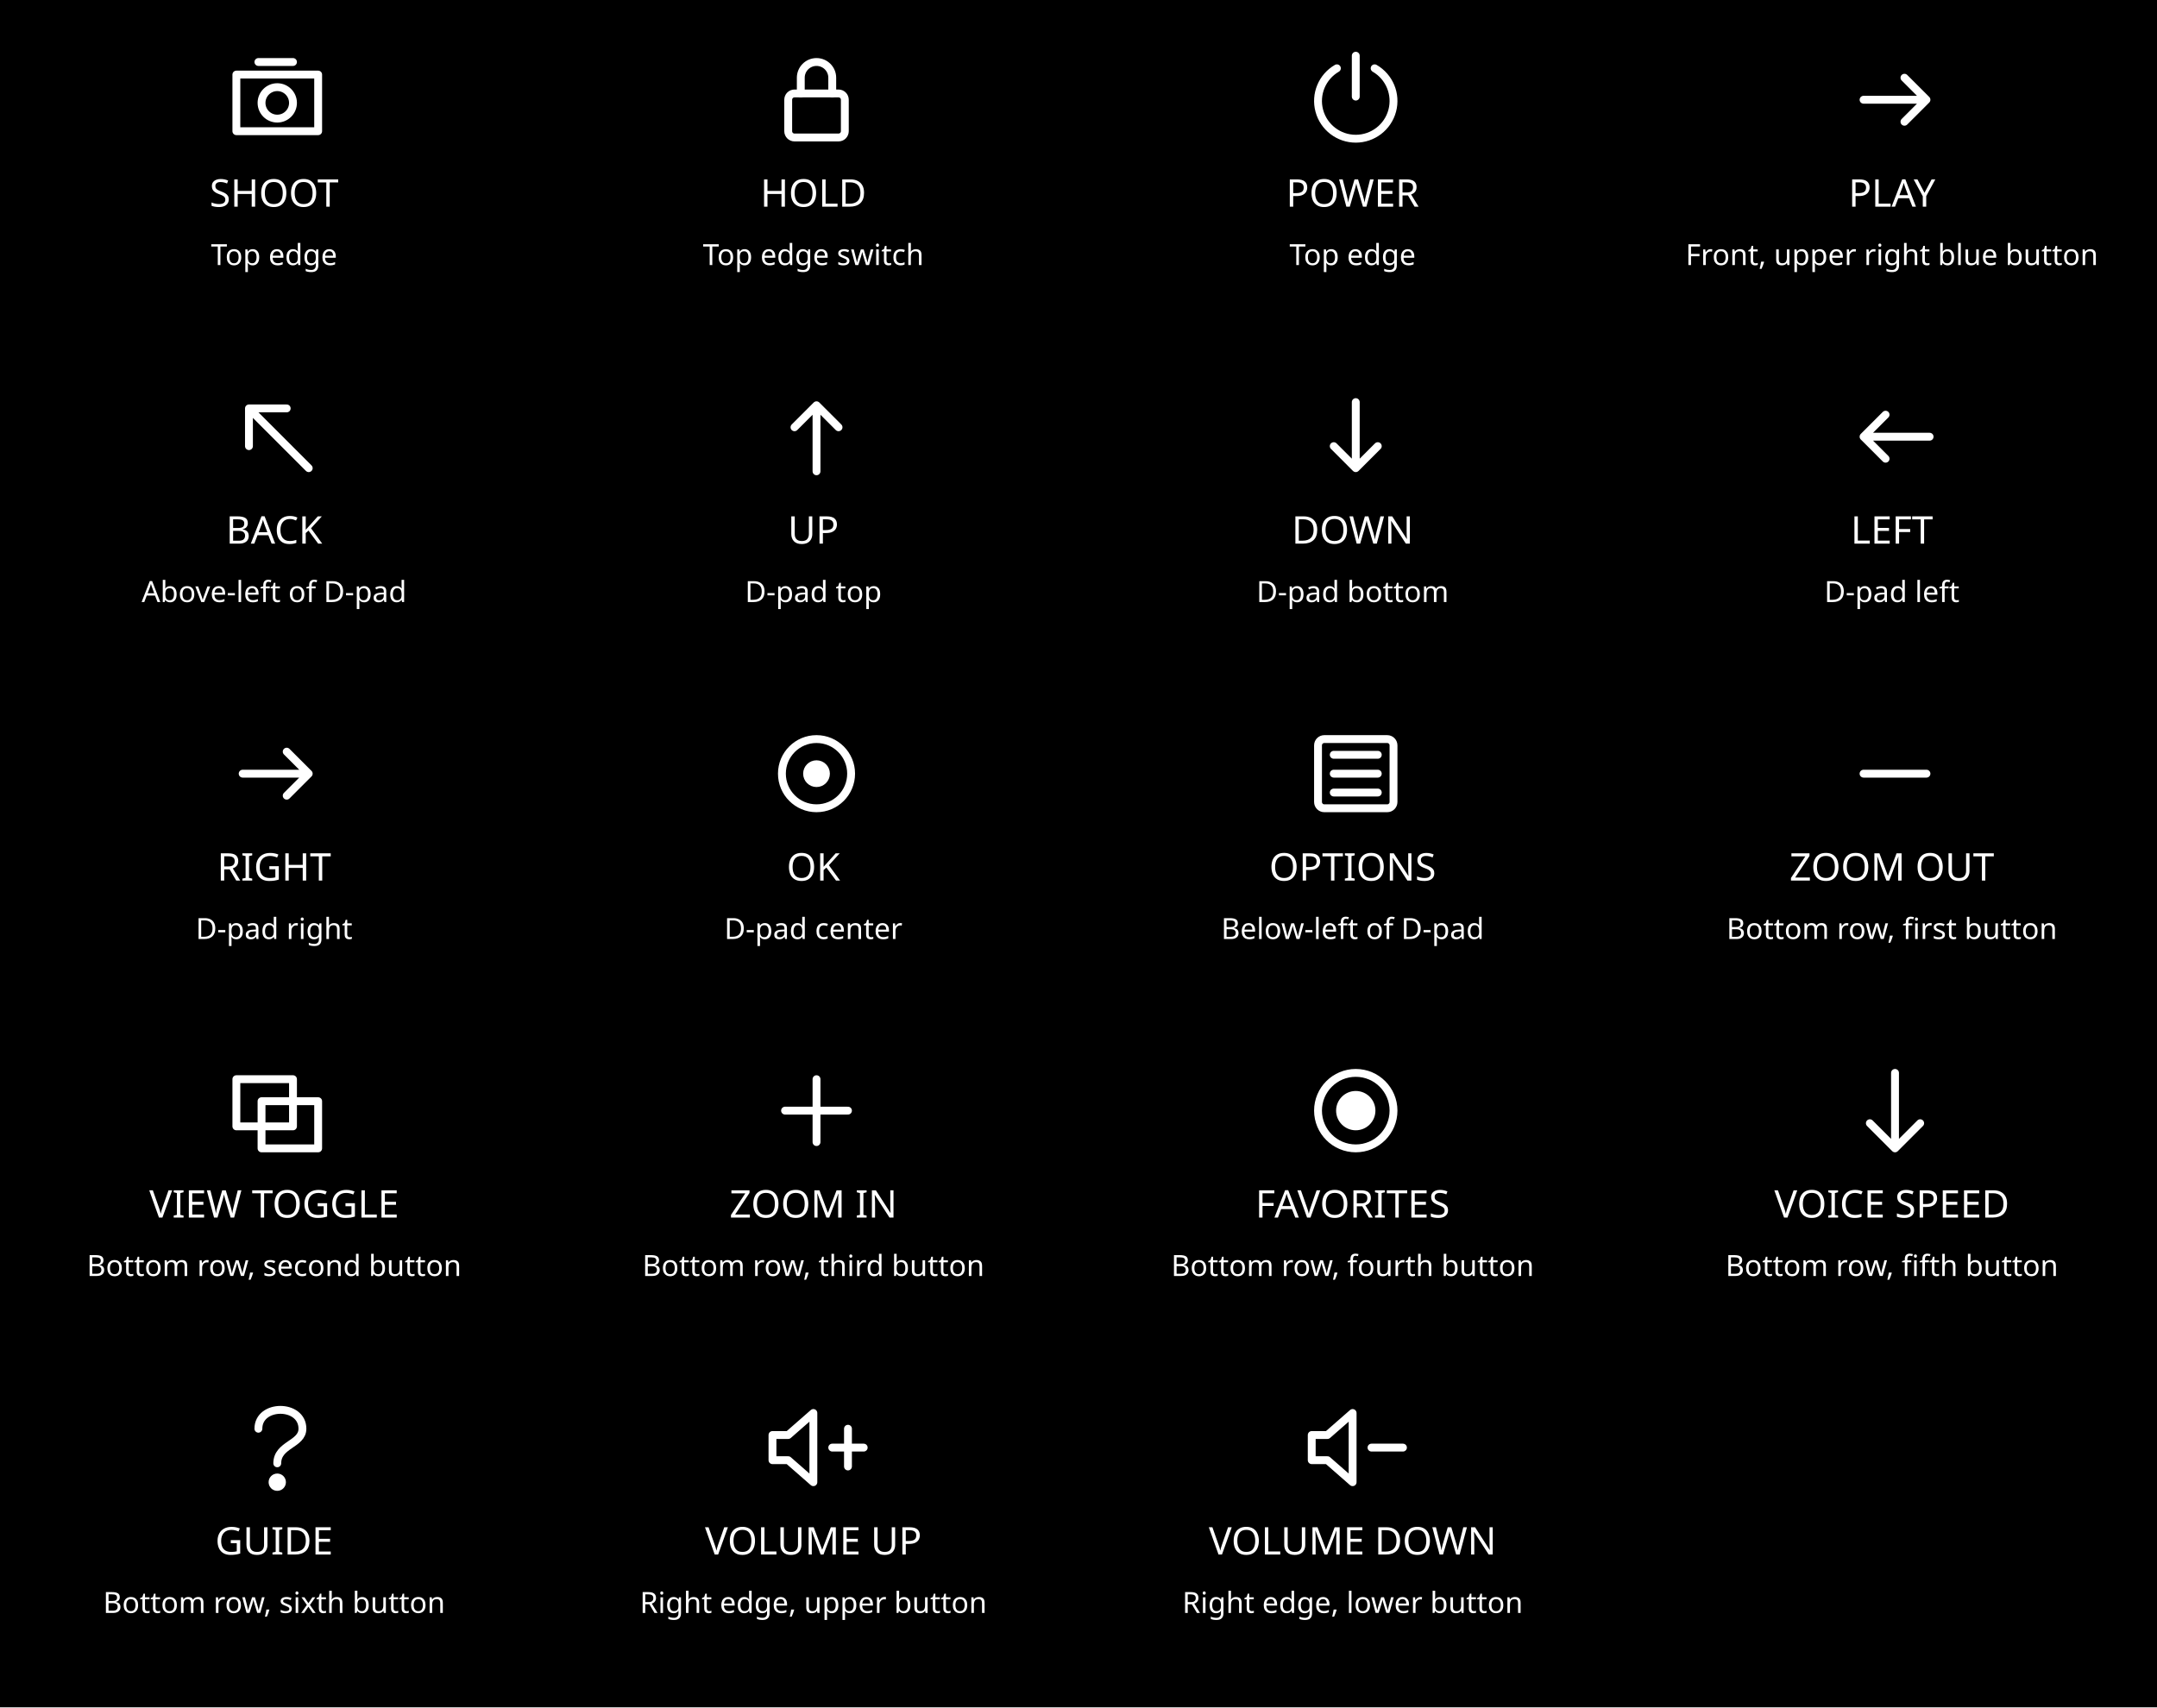
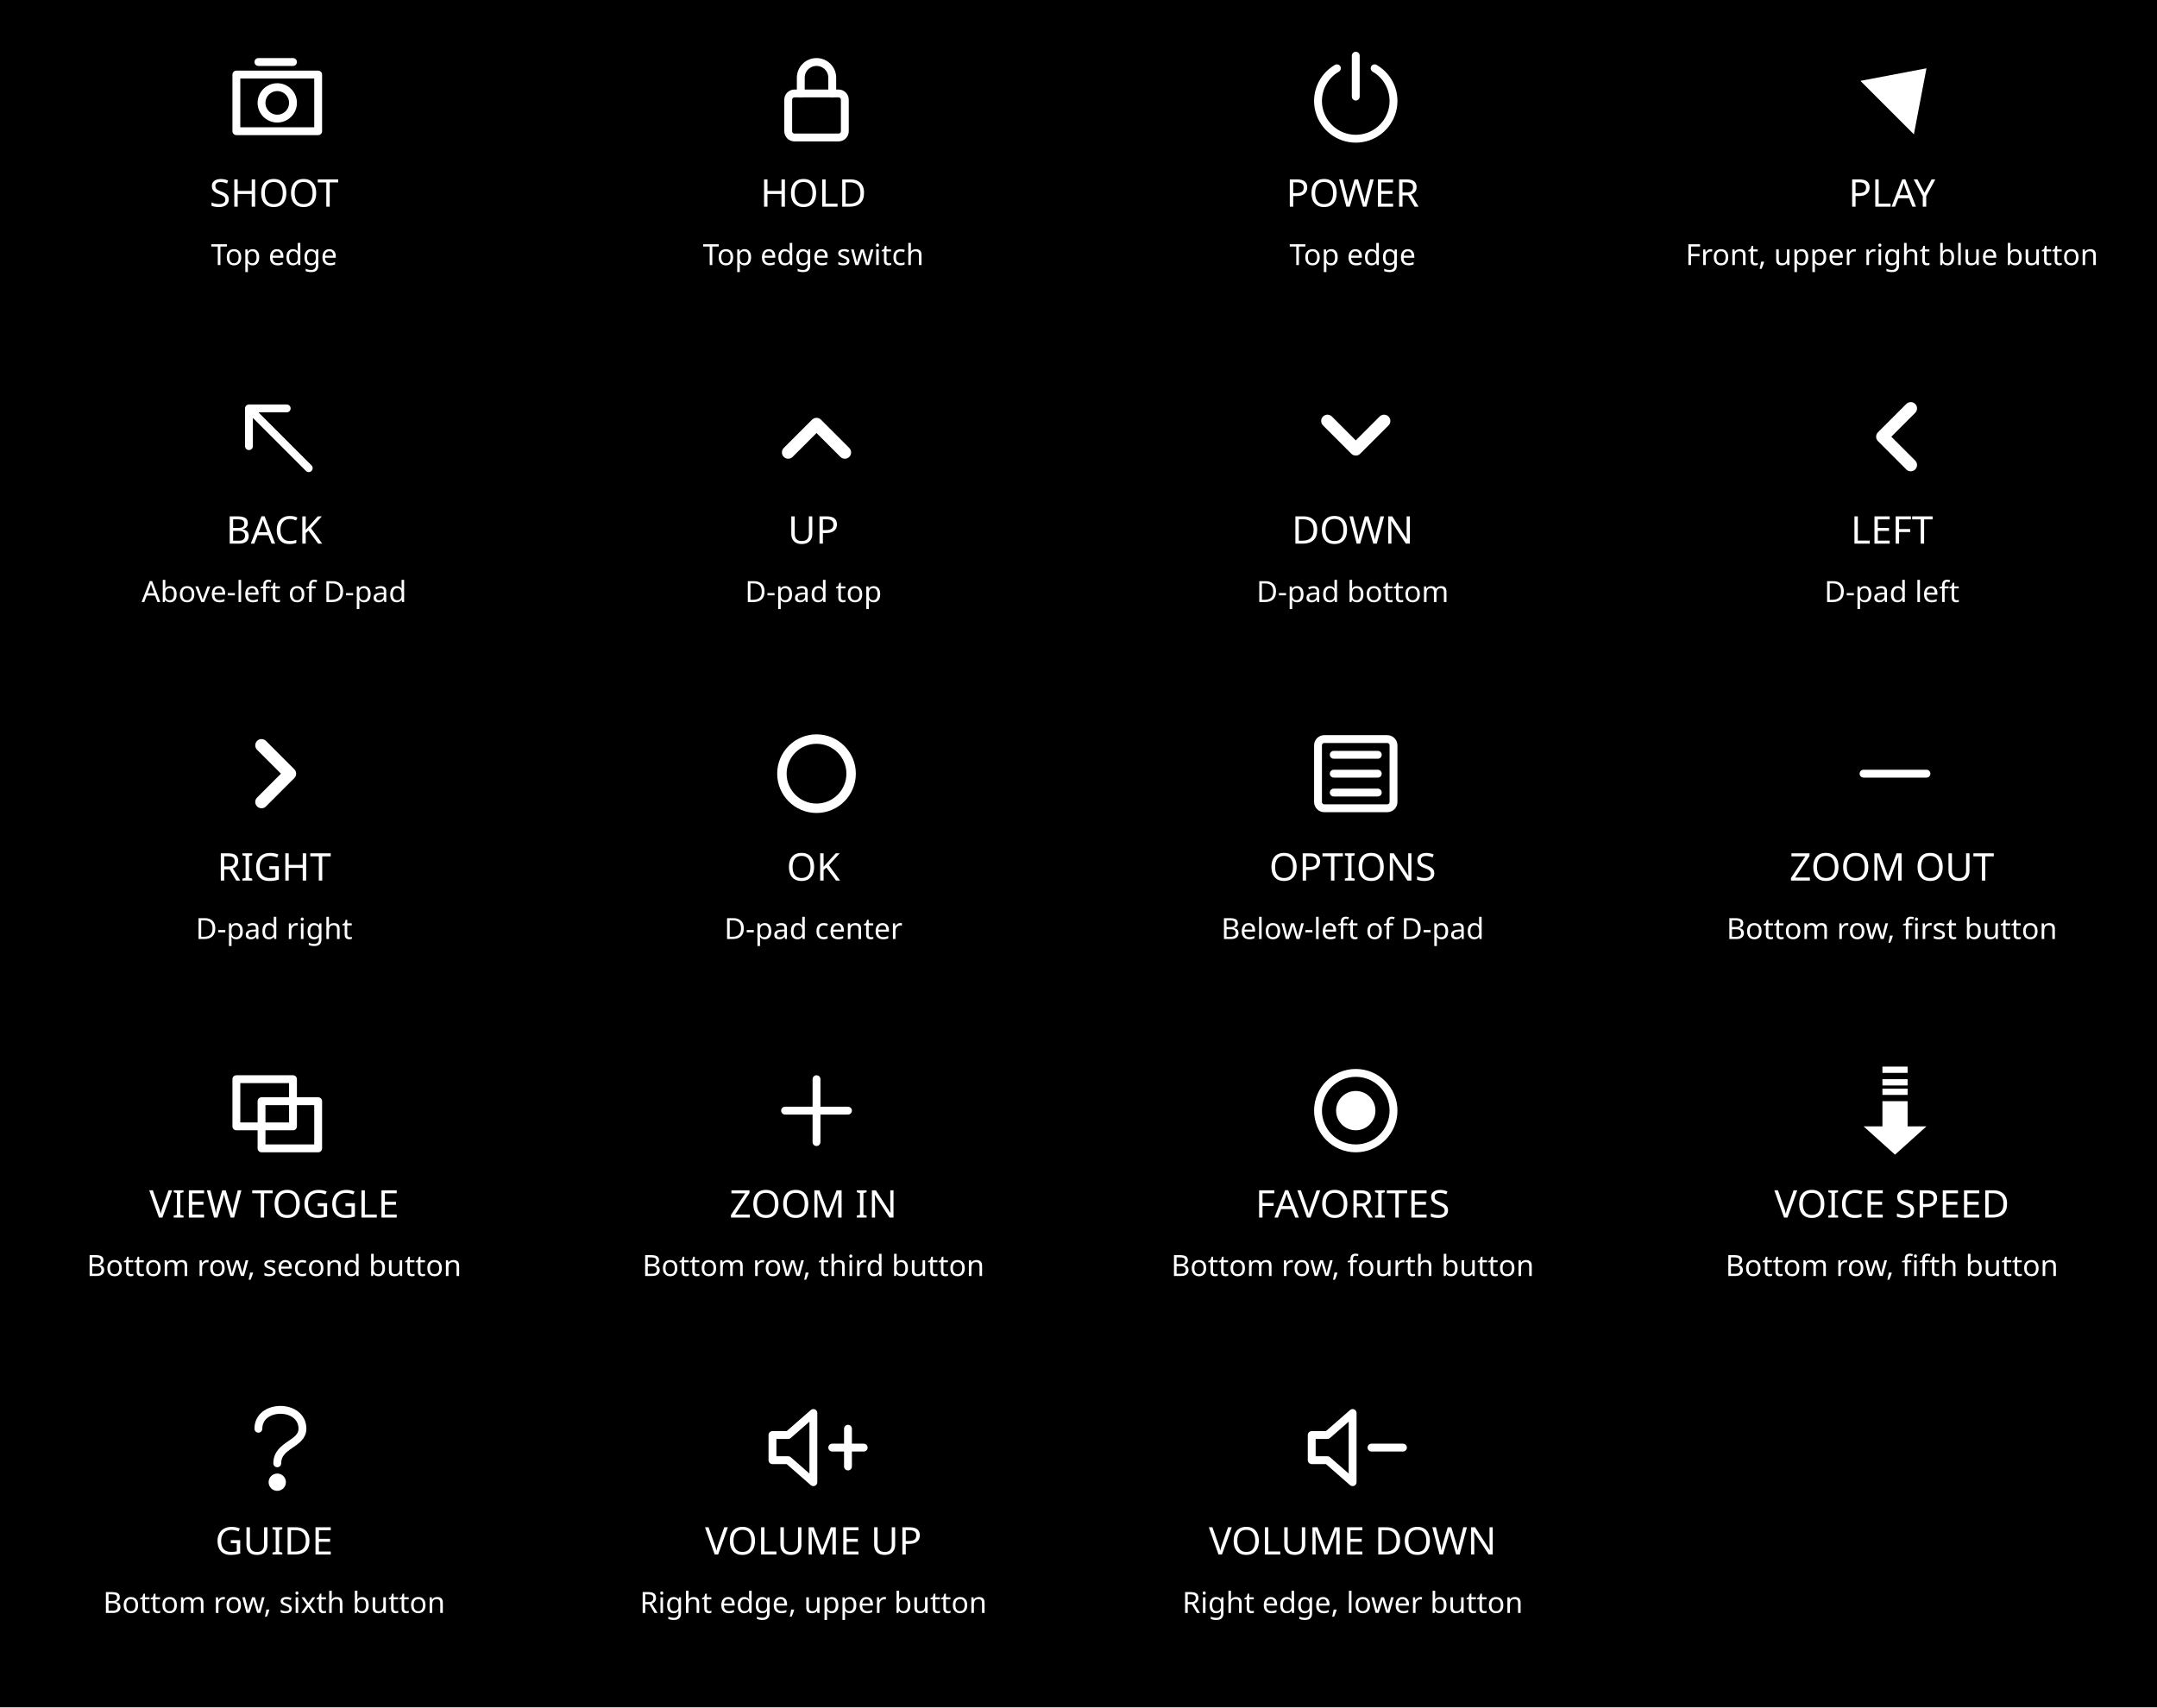
<svg xmlns="http://www.w3.org/2000/svg" width="960" height="760" viewBox="0 0 960 760">
  <rect width="960" height="760" fill="black" />
  <g transform="translate(101 22) scale(1.4)">
    <g fill="none" stroke="white" stroke-width="2.5" stroke-linecap="round" stroke-linejoin="round">
      <path d="M3 8h26v18H3z M10 4h11" />
      <circle cx="16" cy="17" r="5" />
    </g>
  </g>
  <text x="122" y="92" text-anchor="middle" fill="white" font-family="sans-serif" font-size="17">SHOOT</text>
  <text x="122" y="118" text-anchor="middle" fill="white" font-family="sans-serif" font-size="13">Top edge</text>
  <g transform="translate(341 22) scale(1.4)">
    <g fill="none" stroke="white" stroke-width="2.5" stroke-linecap="round" stroke-linejoin="round">
      <rect x="7" y="14" width="18" height="14" rx="2" />
      <path d="M11 14V9a5 5 0 0 1 10 0v5" />
    </g>
  </g>
  <text x="362" y="92" text-anchor="middle" fill="white" font-family="sans-serif" font-size="17">HOLD</text>
  <text x="362" y="118" text-anchor="middle" fill="white" font-family="sans-serif" font-size="13">Top edge switch</text>
  <g transform="translate(581 22) scale(1.4)">
    <g fill="none" stroke="white" stroke-width="2.5" stroke-linecap="round" stroke-linejoin="round">
      <path d="M10 6a12 12 0 1 0 12 0 M16 2v13" />
    </g>
  </g>
  <text x="602" y="92" text-anchor="middle" fill="white" font-family="sans-serif" font-size="17">POWER</text>
  <text x="602" y="118" text-anchor="middle" fill="white" font-family="sans-serif" font-size="13">Top edge</text>
  <g transform="translate(821 22) scale(1.4)">
-     <g fill="none" stroke="white" stroke-width="2.5" stroke-linecap="round" stroke-linejoin="round">
-       <path d="M6 16h20l-7-7 M26 16l-7 7" />
-     </g>
+     <path d="M26 6L22 27L5 10Z" fill="white" />
  </g>
  <text x="842" y="92" text-anchor="middle" fill="white" font-family="sans-serif" font-size="17">PLAY</text>
  <text x="842" y="118" text-anchor="middle" fill="white" font-family="sans-serif" font-size="13">Front, upper right blue button</text>
  <g transform="translate(101 172) scale(1.4)">
    <g fill="none" stroke="white" stroke-width="2.5" stroke-linecap="round" stroke-linejoin="round">
      <path d="M26 26 7 7v12 M7 7h12" />
    </g>
  </g>
  <text x="122" y="242" text-anchor="middle" fill="white" font-family="sans-serif" font-size="17">BACK</text>
  <text x="122" y="268" text-anchor="middle" fill="white" font-family="sans-serif" font-size="13">Above-left of D-pad</text>
  <g transform="translate(341 172) scale(1.4)">
-     <g fill="none" stroke="white" stroke-width="2.5" stroke-linecap="round" stroke-linejoin="round">
-       <path transform="rotate(0 16 16)" d="M16 27V6l-7 7 M16 6l7 7" />
-     </g>
+     <path transform="rotate(0 16 16)" d="M7 21L16 12L25 21" fill="none" stroke="white" stroke-width="4" stroke-linecap="round" stroke-linejoin="round" />
  </g>
  <text x="362" y="242" text-anchor="middle" fill="white" font-family="sans-serif" font-size="17">UP</text>
  <text x="362" y="268" text-anchor="middle" fill="white" font-family="sans-serif" font-size="13">D-pad top</text>
  <g transform="translate(581 172) scale(1.4)">
-     <g fill="none" stroke="white" stroke-width="2.5" stroke-linecap="round" stroke-linejoin="round">
-       <path transform="rotate(180 16 16)" d="M16 27V6l-7 7 M16 6l7 7" />
-     </g>
+     <path transform="rotate(180 16 16)" d="M7 21L16 12L25 21" fill="none" stroke="white" stroke-width="4" stroke-linecap="round" stroke-linejoin="round" />
  </g>
  <text x="602" y="242" text-anchor="middle" fill="white" font-family="sans-serif" font-size="17">DOWN</text>
  <text x="602" y="268" text-anchor="middle" fill="white" font-family="sans-serif" font-size="13">D-pad bottom</text>
  <g transform="translate(821 172) scale(1.4)">
-     <g fill="none" stroke="white" stroke-width="2.5" stroke-linecap="round" stroke-linejoin="round">
-       <path transform="rotate(-90 16 16)" d="M16 27V6l-7 7 M16 6l7 7" />
-     </g>
+     <path transform="rotate(270 16 16)" d="M7 21L16 12L25 21" fill="none" stroke="white" stroke-width="4" stroke-linecap="round" stroke-linejoin="round" />
  </g>
  <text x="842" y="242" text-anchor="middle" fill="white" font-family="sans-serif" font-size="17">LEFT</text>
  <text x="842" y="268" text-anchor="middle" fill="white" font-family="sans-serif" font-size="13">D-pad left</text>
  <g transform="translate(101 322) scale(1.4)">
-     <g fill="none" stroke="white" stroke-width="2.5" stroke-linecap="round" stroke-linejoin="round">
-       <path transform="rotate(90 16 16)" d="M16 27V6l-7 7 M16 6l7 7" />
-     </g>
+     <path transform="rotate(90 16 16)" d="M7 21L16 12L25 21" fill="none" stroke="white" stroke-width="4" stroke-linecap="round" stroke-linejoin="round" />
  </g>
  <text x="122" y="392" text-anchor="middle" fill="white" font-family="sans-serif" font-size="17">RIGHT</text>
  <text x="122" y="418" text-anchor="middle" fill="white" font-family="sans-serif" font-size="13">D-pad right</text>
  <g transform="translate(341 322) scale(1.4)">
-     <g fill="none" stroke="white" stroke-width="2.5" stroke-linecap="round" stroke-linejoin="round">
-       <circle cx="16" cy="16" r="11" />
-       <circle cx="16" cy="16" r="3" fill="white" />
-     </g>
+     <circle cx="16" cy="16" r="11" fill="none" stroke="white" stroke-width="3" />
  </g>
  <text x="362" y="392" text-anchor="middle" fill="white" font-family="sans-serif" font-size="17">OK</text>
  <text x="362" y="418" text-anchor="middle" fill="white" font-family="sans-serif" font-size="13">D-pad center</text>
  <g transform="translate(581 322) scale(1.4)">
    <g fill="none" stroke="white" stroke-width="2.5" stroke-linecap="round" stroke-linejoin="round">
      <rect x="4" y="5" width="24" height="22" rx="2" />
      <path d="M9 10h14 M9 16h14 M9 22h14" />
    </g>
  </g>
  <text x="602" y="392" text-anchor="middle" fill="white" font-family="sans-serif" font-size="17">OPTIONS</text>
  <text x="602" y="418" text-anchor="middle" fill="white" font-family="sans-serif" font-size="13">Below-left of D-pad</text>
  <g transform="translate(821 322) scale(1.4)">
    <g fill="none" stroke="white" stroke-width="2.5" stroke-linecap="round" stroke-linejoin="round">
      <path d="M6 16h20" />
    </g>
  </g>
  <text x="842" y="392" text-anchor="middle" fill="white" font-family="sans-serif" font-size="17">ZOOM OUT</text>
  <text x="842" y="418" text-anchor="middle" fill="white" font-family="sans-serif" font-size="13">Bottom row, first button</text>
  <g transform="translate(101 472) scale(1.4)">
    <g fill="none" stroke="white" stroke-width="2.5" stroke-linecap="round" stroke-linejoin="round">
      <path d="M3 6h18v15H3z M11 13h18v15H11z" />
    </g>
  </g>
  <text x="122" y="542" text-anchor="middle" fill="white" font-family="sans-serif" font-size="17">VIEW TOGGLE</text>
  <text x="122" y="568" text-anchor="middle" fill="white" font-family="sans-serif" font-size="13">Bottom row, second button</text>
  <g transform="translate(341 472) scale(1.4)">
    <g fill="none" stroke="white" stroke-width="2.5" stroke-linecap="round" stroke-linejoin="round">
      <path d="M6 16h20 M16 6v20" />
    </g>
  </g>
  <text x="362" y="542" text-anchor="middle" fill="white" font-family="sans-serif" font-size="17">ZOOM IN</text>
  <text x="362" y="568" text-anchor="middle" fill="white" font-family="sans-serif" font-size="13">Bottom row, third button</text>
  <g transform="translate(581 472) scale(1.4)">
    <g fill="none" stroke="white" stroke-width="2.5" stroke-linecap="round" stroke-linejoin="round">
      <circle cx="16" cy="16" r="12" />
      <circle cx="16" cy="16" r="5" fill="white" />
    </g>
  </g>
  <text x="602" y="542" text-anchor="middle" fill="white" font-family="sans-serif" font-size="17">FAVORITES</text>
  <text x="602" y="568" text-anchor="middle" fill="white" font-family="sans-serif" font-size="13">Bottom row, fourth button</text>
  <g transform="translate(821 472) scale(1.4)">
-     <g fill="none" stroke="white" stroke-width="2.5" stroke-linecap="round" stroke-linejoin="round">
-       <path d="M16 4v24l-8-8 M16 28l8-8" />
-     </g>
+     <path d="M12 13H20V21H26L16 30L6 21H12Z" fill="white" />
+     <path d="M12 3H20M12 7H20M12 10H20" fill="none" stroke="white" stroke-width="2" />
  </g>
  <text x="842" y="542" text-anchor="middle" fill="white" font-family="sans-serif" font-size="17">VOICE SPEED</text>
  <text x="842" y="568" text-anchor="middle" fill="white" font-family="sans-serif" font-size="13">Bottom row, fifth button</text>
  <g transform="translate(101 622) scale(1.4)">
    <g fill="none" stroke="white" stroke-width="2.5" stroke-linecap="round" stroke-linejoin="round">
      <path d="M10 10c0-8 14-8 14 0 0 5-8 5-8 11" />
      <circle cx="16" cy="27" r="1.5" fill="white" />
    </g>
  </g>
  <text x="122" y="692" text-anchor="middle" fill="white" font-family="sans-serif" font-size="17">GUIDE</text>
  <text x="122" y="718" text-anchor="middle" fill="white" font-family="sans-serif" font-size="13">Bottom row, sixth button</text>
  <g transform="translate(341 622) scale(1.4)">
    <g fill="none" stroke="white" stroke-width="2.5" stroke-linecap="round" stroke-linejoin="round">
      <path d="M2 12h5l8-7v22l-8-7H2z M26 10v12 M21 16h10" />
    </g>
  </g>
  <text x="362" y="692" text-anchor="middle" fill="white" font-family="sans-serif" font-size="17">VOLUME UP</text>
  <text x="362" y="718" text-anchor="middle" fill="white" font-family="sans-serif" font-size="13">Right edge, upper button</text>
  <g transform="translate(581 622) scale(1.4)">
    <g fill="none" stroke="white" stroke-width="2.5" stroke-linecap="round" stroke-linejoin="round">
      <path d="M2 12h5l8-7v22l-8-7H2z M21 16h10" />
    </g>
  </g>
  <text x="602" y="692" text-anchor="middle" fill="white" font-family="sans-serif" font-size="17">VOLUME DOWN</text>
  <text x="602" y="718" text-anchor="middle" fill="white" font-family="sans-serif" font-size="13">Right edge, lower button</text>
</svg>
